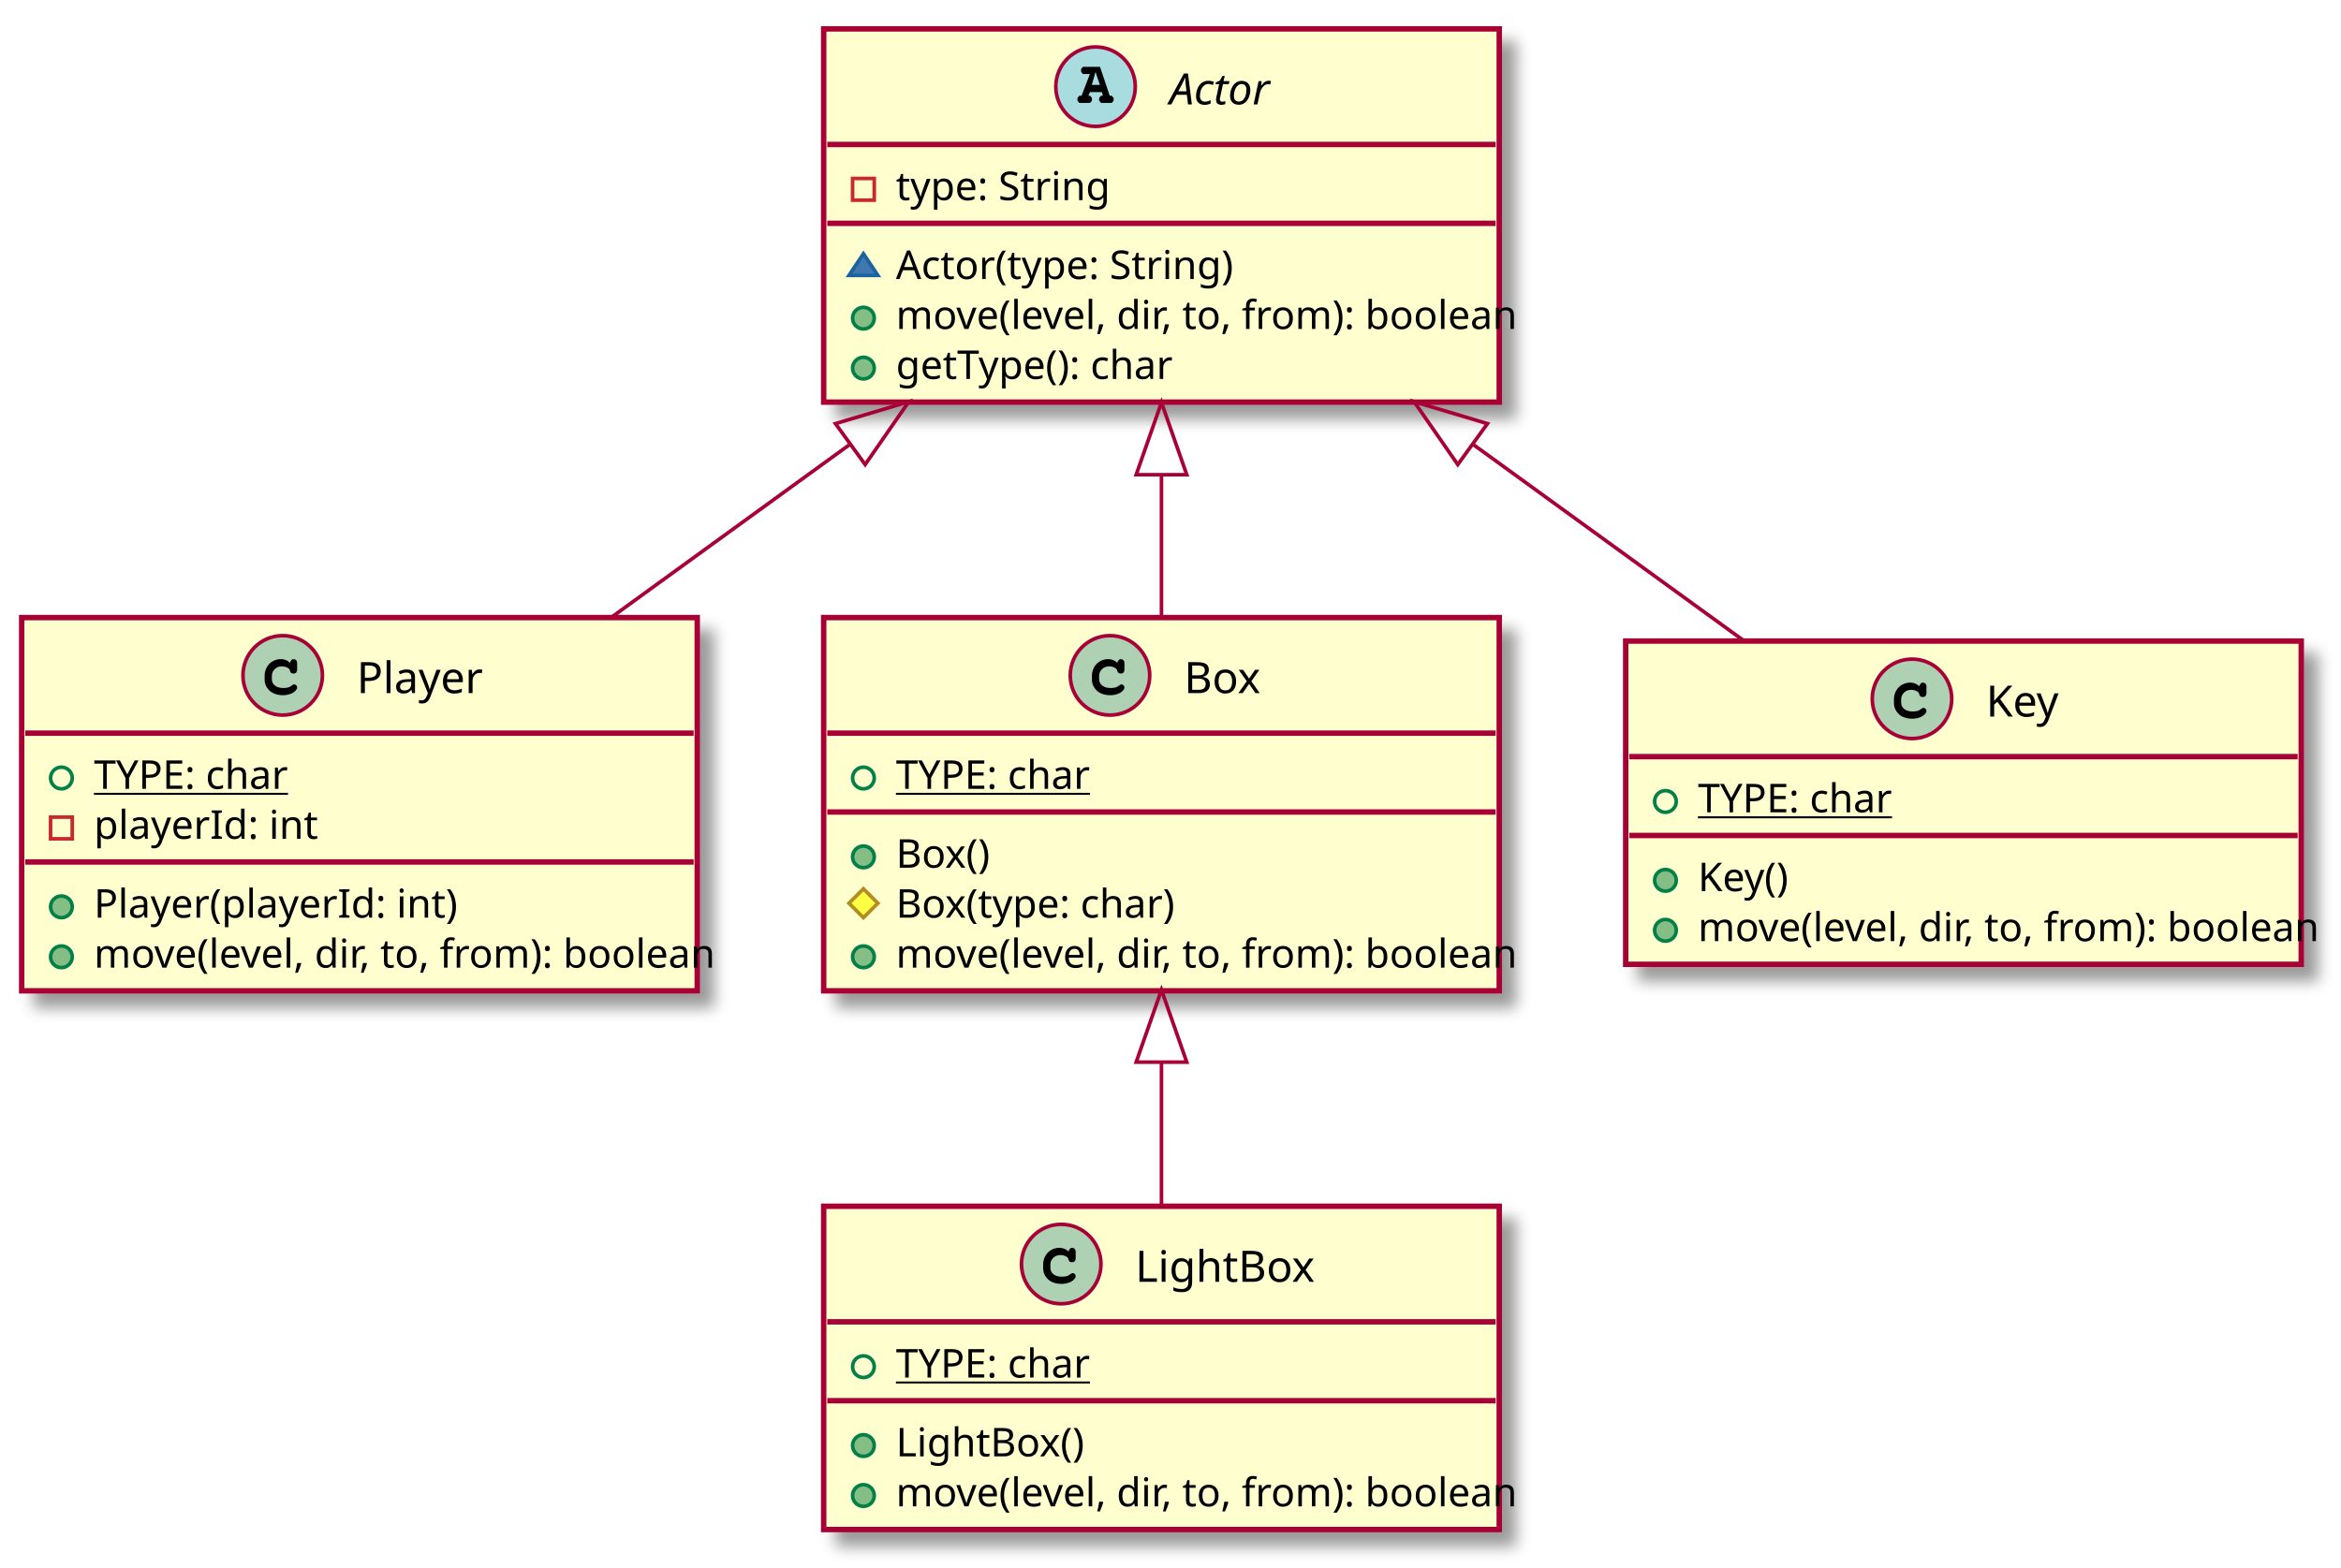
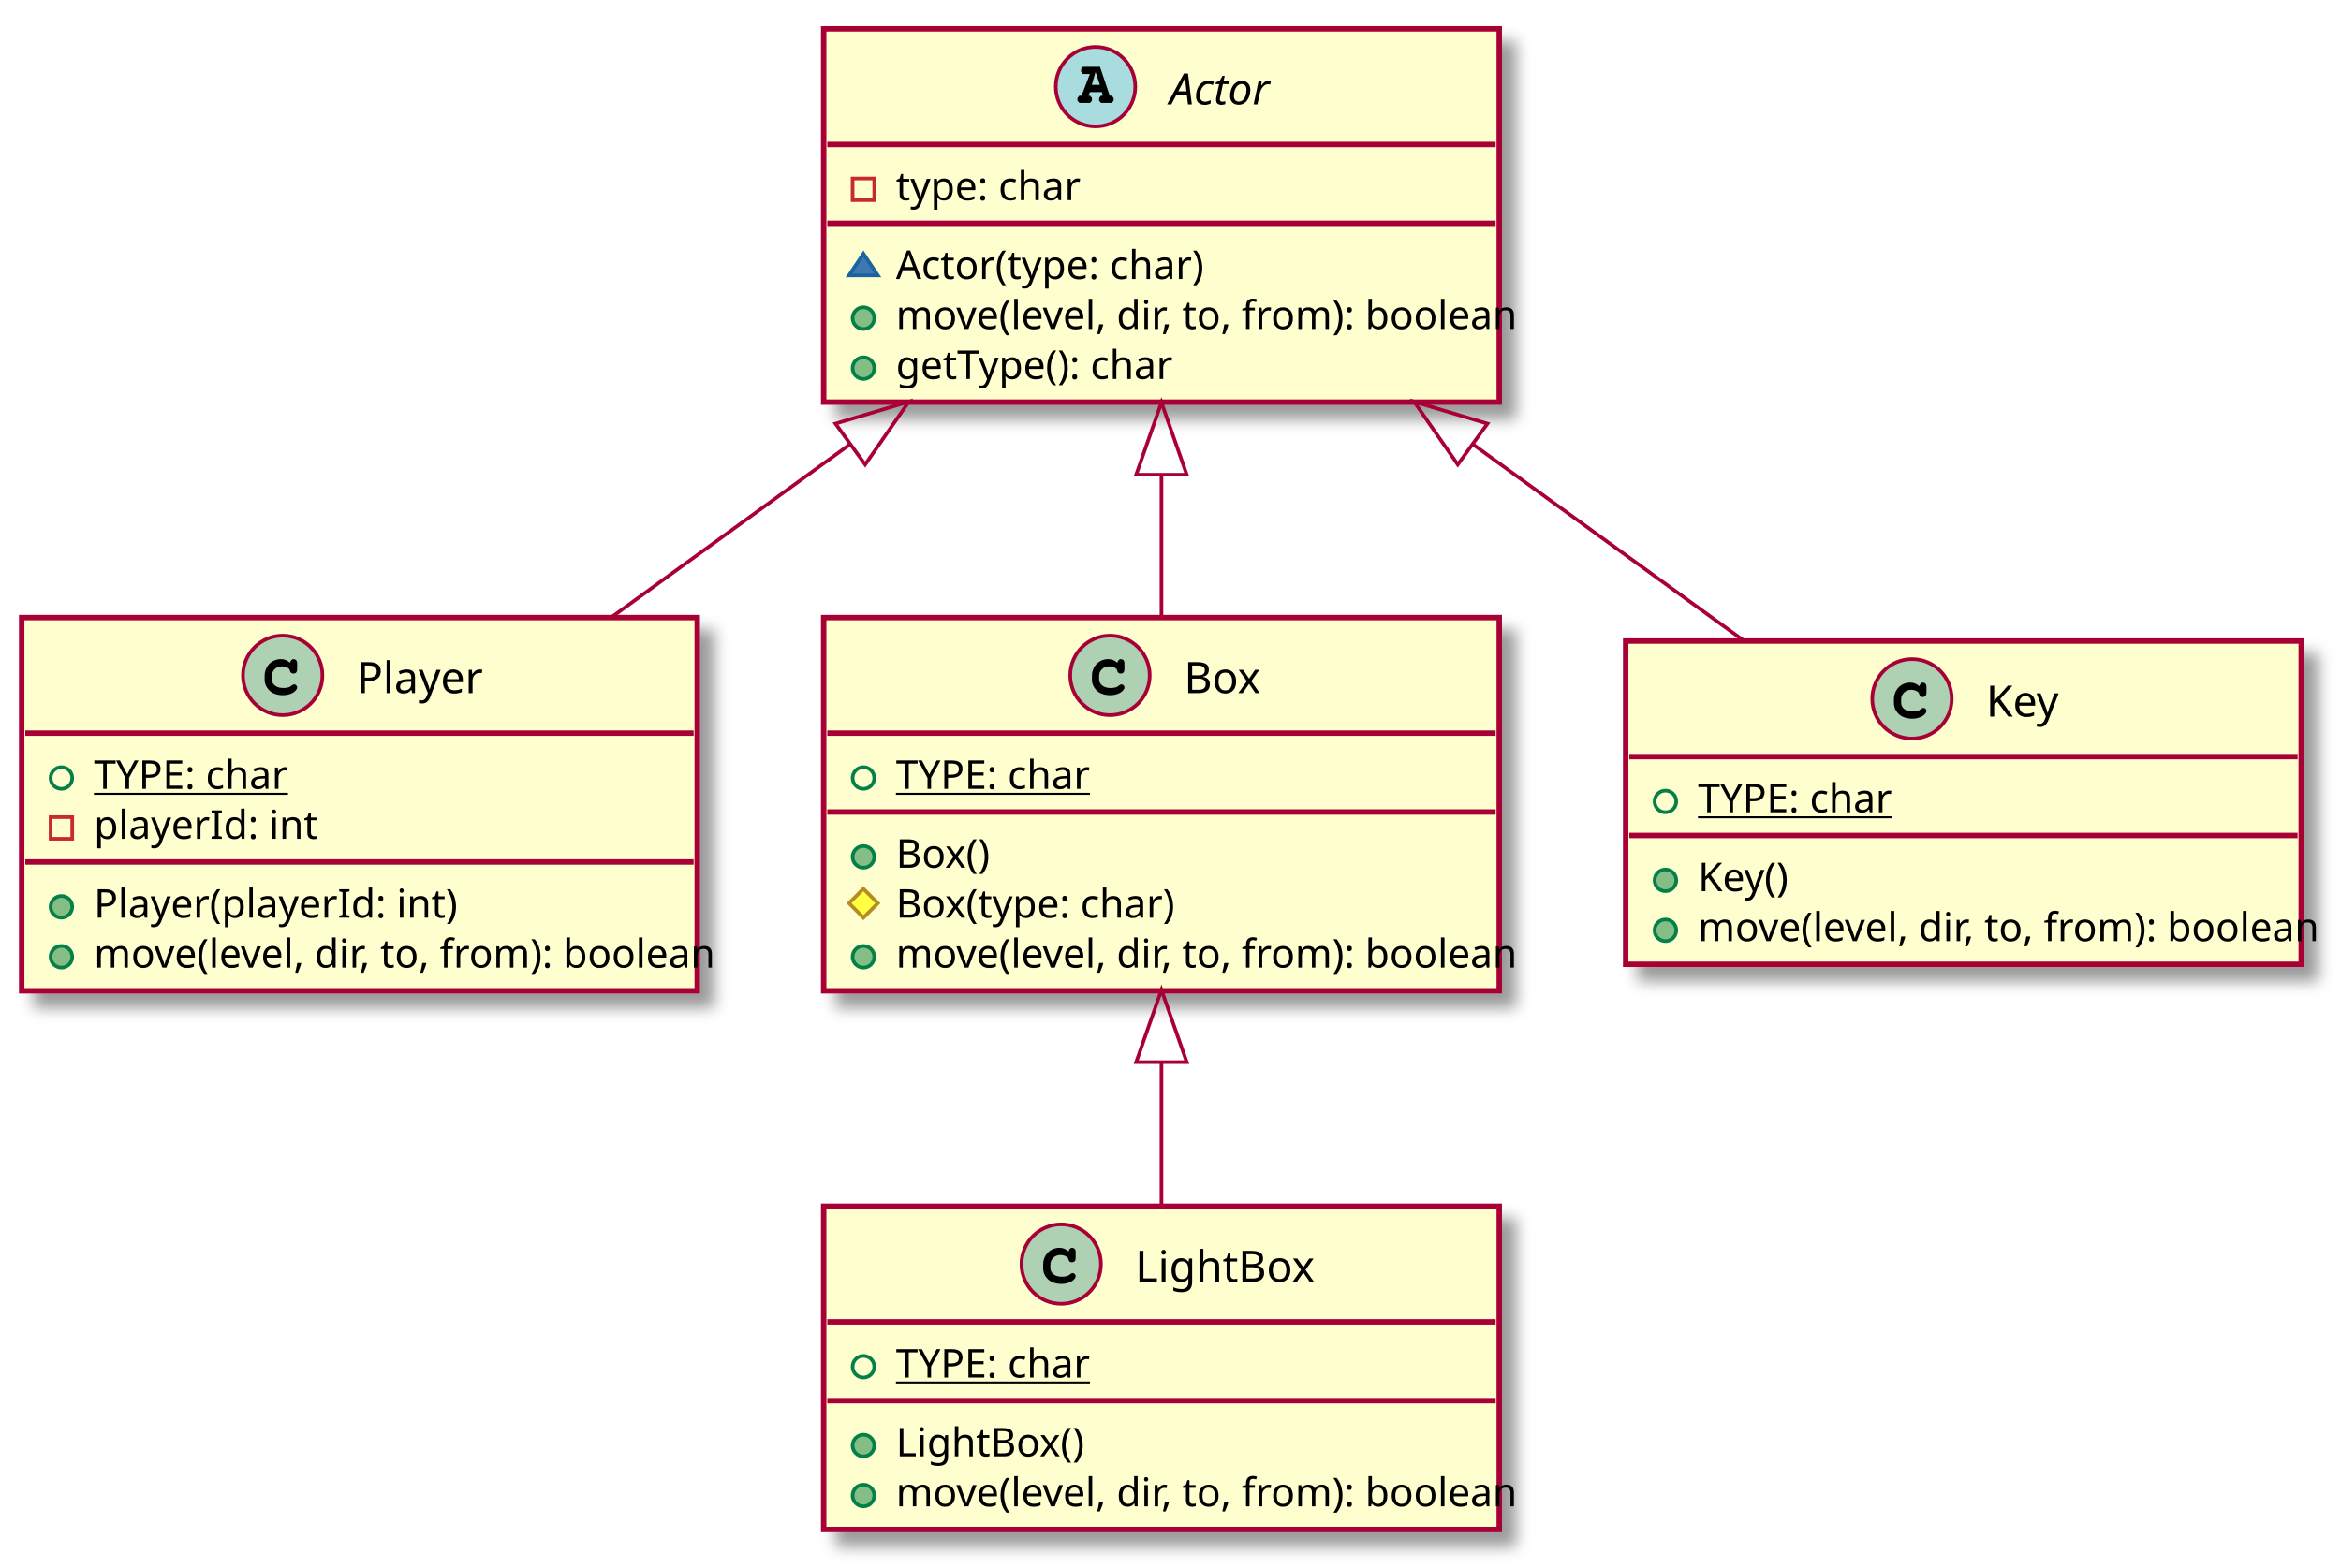
<svg xmlns="http://www.w3.org/2000/svg" contentScriptType="application/ecmascript" contentStyleType="text/css" height="434px" preserveAspectRatio="none" style="width:648px;height:434px;" version="1.1" viewBox="0 0 648 434" width="648px" zoomAndPan="magnify">
  <defs>
-     <filter height="300%" id="foe2svbwp0pee" width="300%" x="-1" y="-1">
+     <filter height="300%" id="f1aqpt7jlla8za" width="300%" x="-1" y="-1">
      <feGaussianBlur result="blurOut" stdDeviation="2.0" />
      <feColorMatrix in="blurOut" result="blurOut2" type="matrix" values="0 0 0 0 0 0 0 0 0 0 0 0 0 0 0 0 0 0 .4 0" />
      <feOffset dx="4.0" dy="4.0" in="blurOut2" result="blurOut3" />
      <feBlend in="SourceGraphic" in2="blurOut3" mode="normal" />
    </filter>
  </defs>
  <g>
-     <rect fill="#FEFECE" filter="url(#foe2svbwp0pee)" height="103.344" id="Actor" style="stroke: #A80036; stroke-width: 1.5;" width="187" x="228" y="8" />
+     <rect fill="#FEFECE" filter="url(#f1aqpt7jlla8za)" height="103.344" id="Actor" style="stroke: #A80036; stroke-width: 1.5;" width="187" x="228" y="8" />
    <ellipse cx="303.25" cy="24" fill="#A9DCDF" rx="11" ry="11" style="stroke: #A80036; stroke-width: 1.0;" />
    <path d="M305,25.5 L301.703,25.5 L301.266,26.5 L301.266,26.5 L301.734,26.5 L302.25,27.125 L302.25,27.5 L302.25,27.875 L301.734,28.5 L301.266,28.5 L299.375,28.5 L298.766,28.5 L298.25,27.875 L298.25,27.5 L298.25,27.125 L298.766,26.5 L299.375,26.5 L301.688,20.5 L300.812,20.5 L299.766,20.5 L299.25,19.875 L299.25,19.5 L299.25,19.125 L299.766,18.5 L300.812,18.5 L304.484,18.5 L307.172,26.5 L307.734,26.5 L307.734,26.5 L308.25,27.125 L308.25,27.5 L308.25,27.875 L307.734,28.5 L307.172,28.5 L305.281,28.5 L304.766,28.5 L304.25,27.875 L304.25,27.5 L304.25,27.125 L304.766,26.5 L305.281,26.5 L305.281,26.5 L305,25.5 Z M304.453,23.5 L303.25,19.922 L302.219,23.5 L304.453,23.5 Z " />
    <text fill="#000000" font-family="sans-serif" font-size="12" font-style="italic" lengthAdjust="spacingAndGlyphs" textLength="28" x="323.75" y="28.91">Actor</text>
    <line style="stroke: #A80036; stroke-width: 1.5;" x1="229" x2="414" y1="40" y2="40" />
    <rect fill="none" height="6" style="stroke: #C82930; stroke-width: 1.0;" width="6" x="236" y="49.418" />
-     <text fill="#000000" font-family="sans-serif" font-size="11" lengthAdjust="spacingAndGlyphs" textLength="55" x="248" y="55.419">type: String</text>
+     <text fill="#000000" font-family="sans-serif" font-size="11" lengthAdjust="spacingAndGlyphs" textLength="49" x="248" y="55.419">type: char</text>
    <line style="stroke: #A80036; stroke-width: 1.5;" x1="229" x2="414" y1="61.836" y2="61.836" />
    <polygon fill="#4177AF" points="239,70.254,235,76.254,243,76.254" style="stroke: #1963A0; stroke-width: 1.0;" />
-     <text fill="#000000" font-family="sans-serif" font-size="11" lengthAdjust="spacingAndGlyphs" textLength="90" x="248" y="77.255">Actor(type: String)</text>
+     <text fill="#000000" font-family="sans-serif" font-size="11" lengthAdjust="spacingAndGlyphs" textLength="84" x="248" y="77.255">Actor(type: char)</text>
    <ellipse cx="239" cy="88.09" fill="#84BE84" rx="3" ry="3" style="stroke: #038048; stroke-width: 1.0;" />
    <text fill="#000000" font-family="sans-serif" font-size="11" lengthAdjust="spacingAndGlyphs" textLength="161" x="248" y="91.091">move(level, dir, to, from): boolean</text>
    <ellipse cx="239" cy="101.926" fill="#84BE84" rx="3" ry="3" style="stroke: #038048; stroke-width: 1.0;" />
    <text fill="#000000" font-family="sans-serif" font-size="11" lengthAdjust="spacingAndGlyphs" textLength="75" x="248" y="104.927">getType(): char</text>
-     <rect fill="#FEFECE" filter="url(#foe2svbwp0pee)" height="103.344" id="Player" style="stroke: #A80036; stroke-width: 1.5;" width="187" x="6" y="171" />
+     <rect fill="#FEFECE" filter="url(#f1aqpt7jlla8za)" height="103.344" id="Player" style="stroke: #A80036; stroke-width: 1.5;" width="187" x="6" y="171" />
    <ellipse cx="78.25" cy="187" fill="#ADD1B2" rx="11" ry="11" style="stroke: #A80036; stroke-width: 1.0;" />
    <path d="M80.25,183.5 Q80.453,183 80.688,182.75 Q80.922,182.5 81.188,182.5 Q81.656,182.5 81.953,182.781 Q82.25,183.062 82.25,183.719 L82.25,185.281 Q82.25,185.938 81.969,186.219 Q81.688,186.5 81.25,186.5 Q80.859,186.5 80.609,186.328 Q80.359,186.156 80.25,185.703 Q80.203,185.391 80.031,185.219 Q79.719,184.891 79.156,184.695 Q78.594,184.5 78.031,184.5 Q77.328,184.5 76.742,184.781 Q76.156,185.062 75.703,185.688 Q75.25,186.312 75.25,187.172 L75.25,188.094 Q75.25,189.125 76.094,189.812 Q76.938,190.5 78.438,190.5 Q79.328,190.5 79.953,190.297 Q80.312,190.188 80.719,189.828 Q80.984,189.625 81.125,189.562 Q81.266,189.5 81.438,189.5 Q81.766,189.5 82.008,189.758 Q82.25,190.016 82.25,190.375 Q82.25,190.719 81.906,191.125 Q81.406,191.719 80.609,192.047 Q79.562,192.5 78.281,192.5 Q76.781,192.5 75.578,191.906 Q74.609,191.438 73.93,190.422 Q73.25,189.406 73.25,188.203 L73.25,187.109 Q73.25,185.859 73.852,184.766 Q74.453,183.672 75.508,183.086 Q76.562,182.5 77.75,182.5 Q78.469,182.5 79.094,182.75 Q79.719,183 80.25,183.5 Z " />
    <text fill="#000000" font-family="sans-serif" font-size="12" lengthAdjust="spacingAndGlyphs" textLength="34" x="98.75" y="191.91">Player</text>
    <line style="stroke: #A80036; stroke-width: 1.5;" x1="7" x2="192" y1="203" y2="203" />
    <ellipse cx="17" cy="215.418" fill="none" rx="3" ry="3" style="stroke: #038048; stroke-width: 1.0;" />
    <text fill="#000000" font-family="sans-serif" font-size="11" lengthAdjust="spacingAndGlyphs" text-decoration="underline" textLength="54" x="26" y="218.419">TYPE: char</text>
    <rect fill="none" height="6" style="stroke: #C82930; stroke-width: 1.0;" width="6" x="14" y="226.254" />
    <text fill="#000000" font-family="sans-serif" font-size="11" lengthAdjust="spacingAndGlyphs" textLength="55" x="26" y="232.255">playerId: int</text>
    <line style="stroke: #A80036; stroke-width: 1.5;" x1="7" x2="192" y1="238.672" y2="238.672" />
    <ellipse cx="17" cy="251.09" fill="#84BE84" rx="3" ry="3" style="stroke: #038048; stroke-width: 1.0;" />
    <text fill="#000000" font-family="sans-serif" font-size="11" lengthAdjust="spacingAndGlyphs" textLength="93" x="26" y="254.091">Player(playerId: int)</text>
    <ellipse cx="17" cy="264.926" fill="#84BE84" rx="3" ry="3" style="stroke: #038048; stroke-width: 1.0;" />
    <text fill="#000000" font-family="sans-serif" font-size="11" lengthAdjust="spacingAndGlyphs" textLength="161" x="26" y="267.927">move(level, dir, to, from): boolean</text>
-     <rect fill="#FEFECE" filter="url(#foe2svbwp0pee)" height="103.344" id="Box" style="stroke: #A80036; stroke-width: 1.5;" width="187" x="228" y="171" />
+     <rect fill="#FEFECE" filter="url(#f1aqpt7jlla8za)" height="103.344" id="Box" style="stroke: #A80036; stroke-width: 1.5;" width="187" x="228" y="171" />
    <ellipse cx="307.25" cy="187" fill="#ADD1B2" rx="11" ry="11" style="stroke: #A80036; stroke-width: 1.0;" />
    <path d="M309.25,183.5 Q309.453,183 309.688,182.75 Q309.922,182.5 310.188,182.5 Q310.656,182.5 310.953,182.781 Q311.25,183.062 311.25,183.719 L311.25,185.281 Q311.25,185.938 310.969,186.219 Q310.688,186.5 310.25,186.5 Q309.859,186.5 309.609,186.328 Q309.359,186.156 309.25,185.703 Q309.203,185.391 309.031,185.219 Q308.719,184.891 308.156,184.695 Q307.594,184.5 307.031,184.5 Q306.328,184.5 305.742,184.781 Q305.156,185.062 304.703,185.688 Q304.25,186.312 304.25,187.172 L304.25,188.094 Q304.25,189.125 305.094,189.812 Q305.938,190.5 307.438,190.5 Q308.328,190.5 308.953,190.297 Q309.312,190.188 309.719,189.828 Q309.984,189.625 310.125,189.562 Q310.266,189.5 310.438,189.5 Q310.766,189.5 311.008,189.758 Q311.25,190.016 311.25,190.375 Q311.25,190.719 310.906,191.125 Q310.406,191.719 309.609,192.047 Q308.562,192.5 307.281,192.5 Q305.781,192.5 304.578,191.906 Q303.609,191.438 302.93,190.422 Q302.25,189.406 302.25,188.203 L302.25,187.109 Q302.25,185.859 302.852,184.766 Q303.453,183.672 304.508,183.086 Q305.562,182.5 306.75,182.5 Q307.469,182.5 308.094,182.75 Q308.719,183 309.25,183.5 Z " />
    <text fill="#000000" font-family="sans-serif" font-size="12" lengthAdjust="spacingAndGlyphs" textLength="20" x="327.75" y="191.91">Box</text>
    <line style="stroke: #A80036; stroke-width: 1.5;" x1="229" x2="414" y1="203" y2="203" />
    <ellipse cx="239" cy="215.418" fill="none" rx="3" ry="3" style="stroke: #038048; stroke-width: 1.0;" />
    <text fill="#000000" font-family="sans-serif" font-size="11" lengthAdjust="spacingAndGlyphs" text-decoration="underline" textLength="54" x="248" y="218.419">TYPE: char</text>
    <line style="stroke: #A80036; stroke-width: 1.5;" x1="229" x2="414" y1="224.836" y2="224.836" />
    <ellipse cx="239" cy="237.254" fill="#84BE84" rx="3" ry="3" style="stroke: #038048; stroke-width: 1.0;" />
    <text fill="#000000" font-family="sans-serif" font-size="11" lengthAdjust="spacingAndGlyphs" textLength="27" x="248" y="240.255">Box()</text>
    <polygon fill="#FFFF44" points="239,246.09,243,250.09,239,254.09,235,250.09" style="stroke: #B38D22; stroke-width: 1.0;" />
    <text fill="#000000" font-family="sans-serif" font-size="11" lengthAdjust="spacingAndGlyphs" textLength="76" x="248" y="254.091">Box(type: char)</text>
    <ellipse cx="239" cy="264.926" fill="#84BE84" rx="3" ry="3" style="stroke: #038048; stroke-width: 1.0;" />
    <text fill="#000000" font-family="sans-serif" font-size="11" lengthAdjust="spacingAndGlyphs" textLength="161" x="248" y="267.927">move(level, dir, to, from): boolean</text>
-     <rect fill="#FEFECE" filter="url(#foe2svbwp0pee)" height="89.508" id="Key" style="stroke: #A80036; stroke-width: 1.5;" width="187" x="450" y="177.5" />
+     <rect fill="#FEFECE" filter="url(#f1aqpt7jlla8za)" height="89.508" id="Key" style="stroke: #A80036; stroke-width: 1.5;" width="187" x="450" y="177.5" />
    <ellipse cx="529.25" cy="193.5" fill="#ADD1B2" rx="11" ry="11" style="stroke: #A80036; stroke-width: 1.0;" />
    <path d="M531.25,190 Q531.453,189.5 531.688,189.25 Q531.922,189 532.188,189 Q532.656,189 532.953,189.281 Q533.25,189.562 533.25,190.219 L533.25,191.781 Q533.25,192.438 532.969,192.719 Q532.688,193 532.25,193 Q531.859,193 531.609,192.828 Q531.359,192.656 531.25,192.203 Q531.203,191.891 531.031,191.719 Q530.719,191.391 530.156,191.195 Q529.594,191 529.031,191 Q528.328,191 527.742,191.281 Q527.156,191.562 526.703,192.188 Q526.25,192.812 526.25,193.672 L526.25,194.594 Q526.25,195.625 527.094,196.312 Q527.938,197 529.438,197 Q530.328,197 530.953,196.797 Q531.312,196.688 531.719,196.328 Q531.984,196.125 532.125,196.062 Q532.266,196 532.438,196 Q532.766,196 533.008,196.258 Q533.25,196.516 533.25,196.875 Q533.25,197.219 532.906,197.625 Q532.406,198.219 531.609,198.547 Q530.562,199 529.281,199 Q527.781,199 526.578,198.406 Q525.609,197.938 524.93,196.922 Q524.25,195.906 524.25,194.703 L524.25,193.609 Q524.25,192.359 524.852,191.266 Q525.453,190.172 526.508,189.586 Q527.562,189 528.75,189 Q529.469,189 530.094,189.25 Q530.719,189.5 531.25,190 Z " />
    <text fill="#000000" font-family="sans-serif" font-size="12" lengthAdjust="spacingAndGlyphs" textLength="20" x="549.75" y="198.41">Key</text>
    <line style="stroke: #A80036; stroke-width: 1.5;" x1="451" x2="636" y1="209.5" y2="209.5" />
    <ellipse cx="461" cy="221.918" fill="none" rx="3" ry="3" style="stroke: #038048; stroke-width: 1.0;" />
    <text fill="#000000" font-family="sans-serif" font-size="11" lengthAdjust="spacingAndGlyphs" text-decoration="underline" textLength="54" x="470" y="224.919">TYPE: char</text>
    <line style="stroke: #A80036; stroke-width: 1.5;" x1="451" x2="636" y1="231.336" y2="231.336" />
    <ellipse cx="461" cy="243.754" fill="#84BE84" rx="3" ry="3" style="stroke: #038048; stroke-width: 1.0;" />
    <text fill="#000000" font-family="sans-serif" font-size="11" lengthAdjust="spacingAndGlyphs" textLength="27" x="470" y="246.755">Key()</text>
    <ellipse cx="461" cy="257.59" fill="#84BE84" rx="3" ry="3" style="stroke: #038048; stroke-width: 1.0;" />
    <text fill="#000000" font-family="sans-serif" font-size="11" lengthAdjust="spacingAndGlyphs" textLength="161" x="470" y="260.591">move(level, dir, to, from): boolean</text>
-     <rect fill="#FEFECE" filter="url(#foe2svbwp0pee)" height="89.508" id="LightBox" style="stroke: #A80036; stroke-width: 1.5;" width="187" x="228" y="334" />
+     <rect fill="#FEFECE" filter="url(#f1aqpt7jlla8za)" height="89.508" id="LightBox" style="stroke: #A80036; stroke-width: 1.5;" width="187" x="228" y="334" />
    <ellipse cx="293.75" cy="350" fill="#ADD1B2" rx="11" ry="11" style="stroke: #A80036; stroke-width: 1.0;" />
    <path d="M295.75,346.5 Q295.953,346 296.188,345.75 Q296.422,345.5 296.688,345.5 Q297.156,345.5 297.453,345.781 Q297.75,346.062 297.75,346.719 L297.75,348.281 Q297.75,348.938 297.469,349.219 Q297.188,349.5 296.75,349.5 Q296.359,349.5 296.109,349.328 Q295.859,349.156 295.75,348.703 Q295.703,348.391 295.531,348.219 Q295.219,347.891 294.656,347.695 Q294.094,347.5 293.531,347.5 Q292.828,347.5 292.242,347.781 Q291.656,348.062 291.203,348.688 Q290.75,349.312 290.75,350.172 L290.75,351.094 Q290.75,352.125 291.594,352.812 Q292.438,353.5 293.938,353.5 Q294.828,353.5 295.453,353.297 Q295.812,353.188 296.219,352.828 Q296.484,352.625 296.625,352.562 Q296.766,352.5 296.938,352.5 Q297.266,352.5 297.508,352.758 Q297.75,353.016 297.75,353.375 Q297.75,353.719 297.406,354.125 Q296.906,354.719 296.109,355.047 Q295.062,355.5 293.781,355.5 Q292.281,355.5 291.078,354.906 Q290.109,354.438 289.43,353.422 Q288.75,352.406 288.75,351.203 L288.75,350.109 Q288.75,348.859 289.352,347.766 Q289.953,346.672 291.008,346.086 Q292.062,345.5 293.25,345.5 Q293.969,345.5 294.594,345.75 Q295.219,346 295.75,346.5 Z " />
    <text fill="#000000" font-family="sans-serif" font-size="12" lengthAdjust="spacingAndGlyphs" textLength="47" x="314.25" y="354.91">LightBox</text>
    <line style="stroke: #A80036; stroke-width: 1.5;" x1="229" x2="414" y1="366" y2="366" />
    <ellipse cx="239" cy="378.418" fill="none" rx="3" ry="3" style="stroke: #038048; stroke-width: 1.0;" />
    <text fill="#000000" font-family="sans-serif" font-size="11" lengthAdjust="spacingAndGlyphs" text-decoration="underline" textLength="54" x="248" y="381.419">TYPE: char</text>
    <line style="stroke: #A80036; stroke-width: 1.5;" x1="229" x2="414" y1="387.836" y2="387.836" />
    <ellipse cx="239" cy="400.254" fill="#84BE84" rx="3" ry="3" style="stroke: #038048; stroke-width: 1.0;" />
    <text fill="#000000" font-family="sans-serif" font-size="11" lengthAdjust="spacingAndGlyphs" textLength="50" x="248" y="403.255">LightBox()</text>
    <ellipse cx="239" cy="414.09" fill="#84BE84" rx="3" ry="3" style="stroke: #038048; stroke-width: 1.0;" />
    <text fill="#000000" font-family="sans-serif" font-size="11" lengthAdjust="spacingAndGlyphs" textLength="161" x="248" y="417.091">move(level, dir, to, from): boolean</text>
    <path d="M235.228,123.066 C213.45,138.861 190.333,155.626 169.467,170.758 " fill="none" id="Actor-Player" style="stroke: #A80036; stroke-width: 1.0;" />
    <polygon fill="none" points="231.262,117.296,251.563,111.22,239.482,128.629,231.262,117.296" style="stroke: #A80036; stroke-width: 1.0;" />
    <path d="M321.5,131.706 C321.5,144.912 321.5,158.455 321.5,170.89 " fill="none" id="Actor-Box" style="stroke: #A80036; stroke-width: 1.0;" />
    <polygon fill="none" points="314.5,131.441,321.5,111.441,328.5,131.441,314.5,131.441" style="stroke: #A80036; stroke-width: 1.0;" />
    <path d="M407.924,123.177 C432.843,141.249 459.502,160.583 482.529,177.282 " fill="none" id="Actor-Key" style="stroke: #A80036; stroke-width: 1.0;" />
    <polygon fill="none" points="403.518,128.629,391.437,111.22,411.738,117.296,403.518,128.629" style="stroke: #A80036; stroke-width: 1.0;" />
    <path d="M321.5,294.152 C321.5,307.65 321.5,321.419 321.5,333.794 " fill="none" id="Box-LightBox" style="stroke: #A80036; stroke-width: 1.0;" />
    <polygon fill="none" points="314.5,294.089,321.5,274.089,328.5,294.089,314.5,294.089" style="stroke: #A80036; stroke-width: 1.0;" />
  </g>
</svg>
